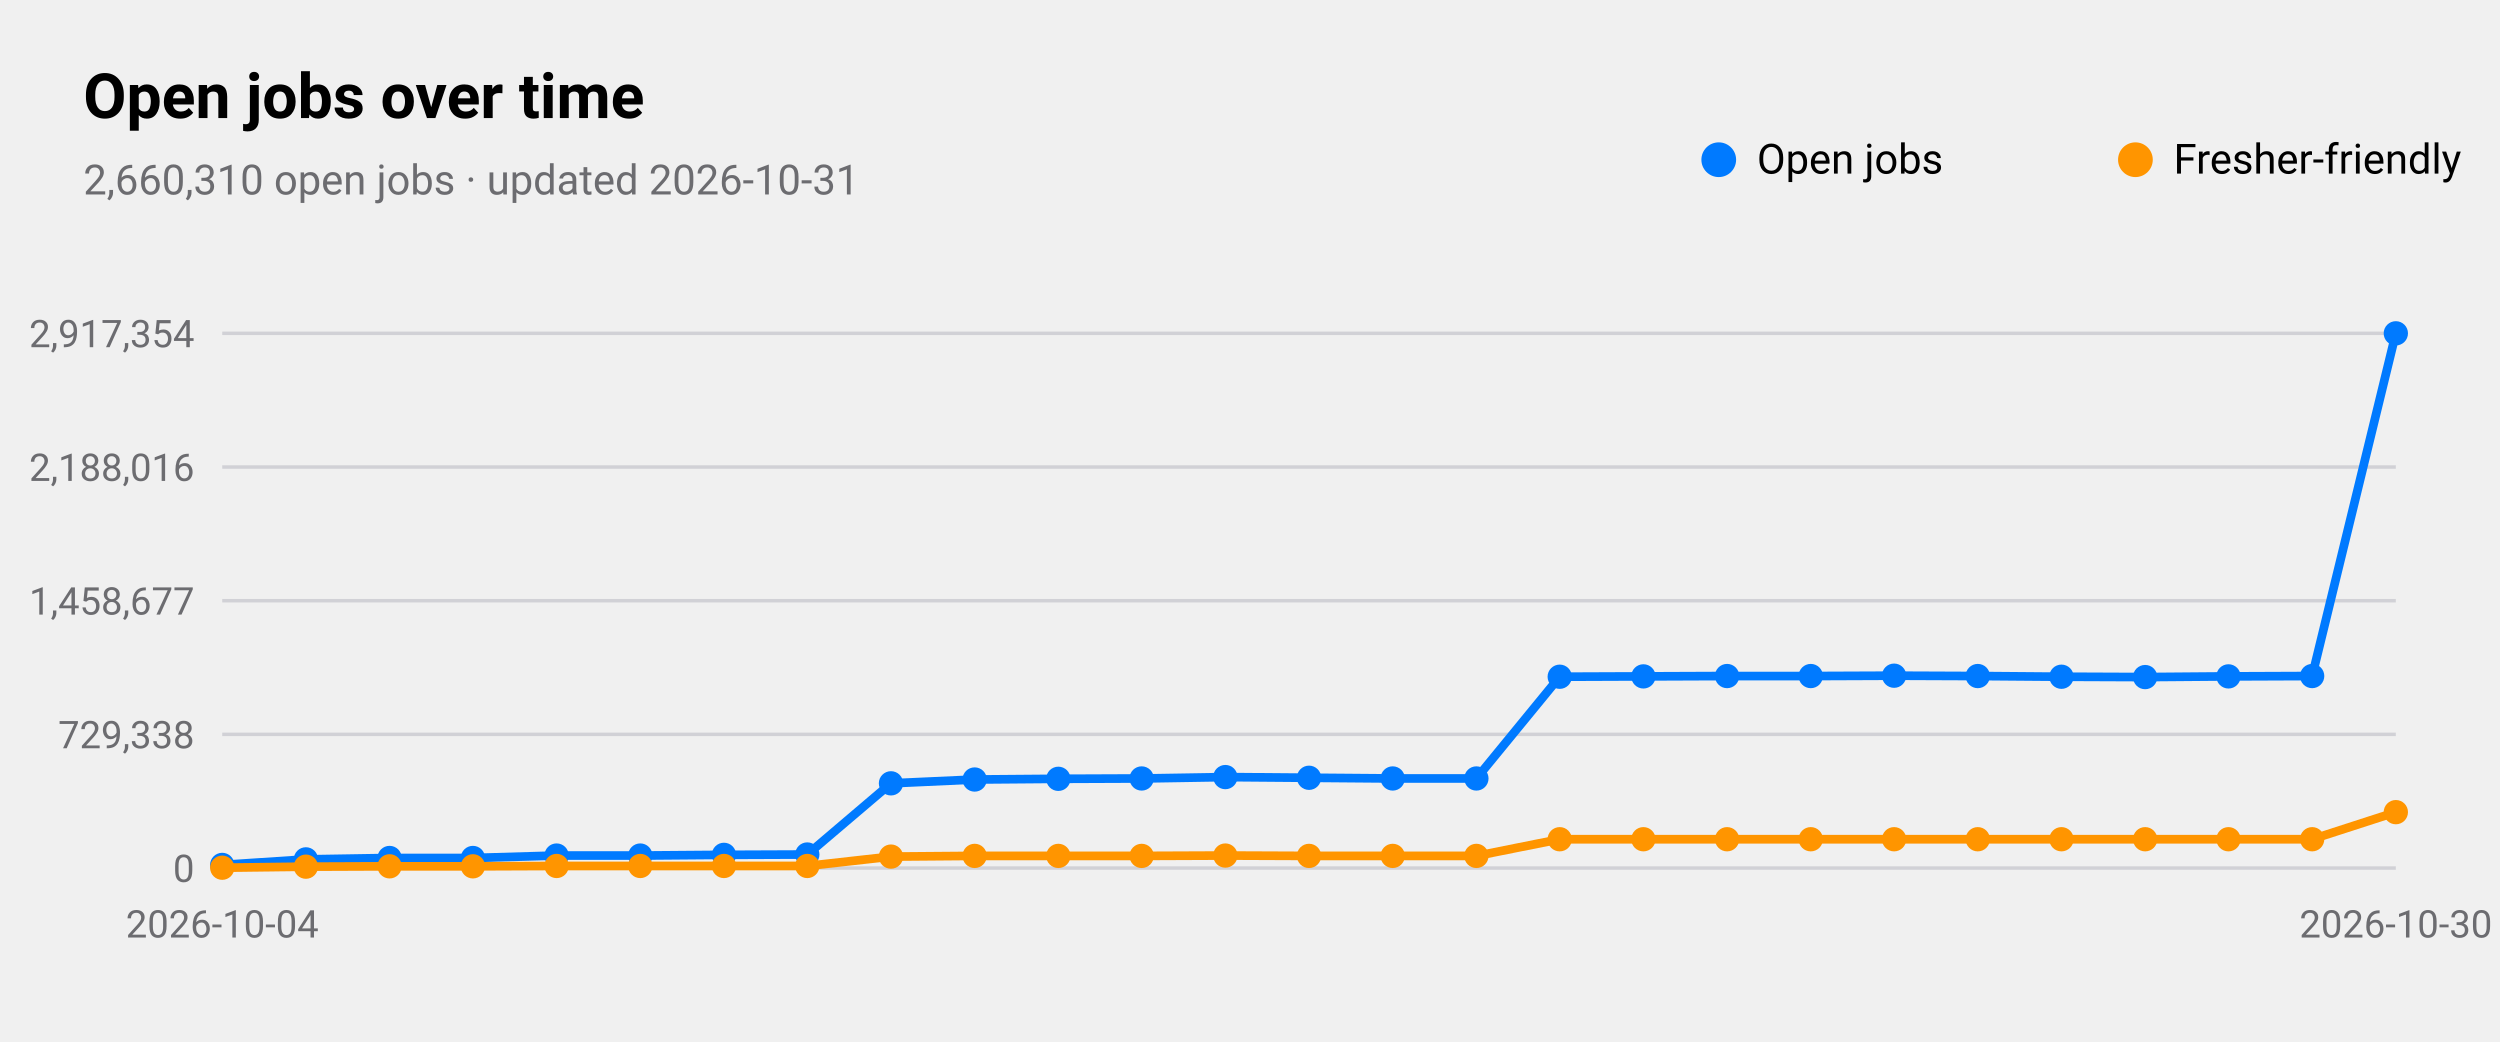
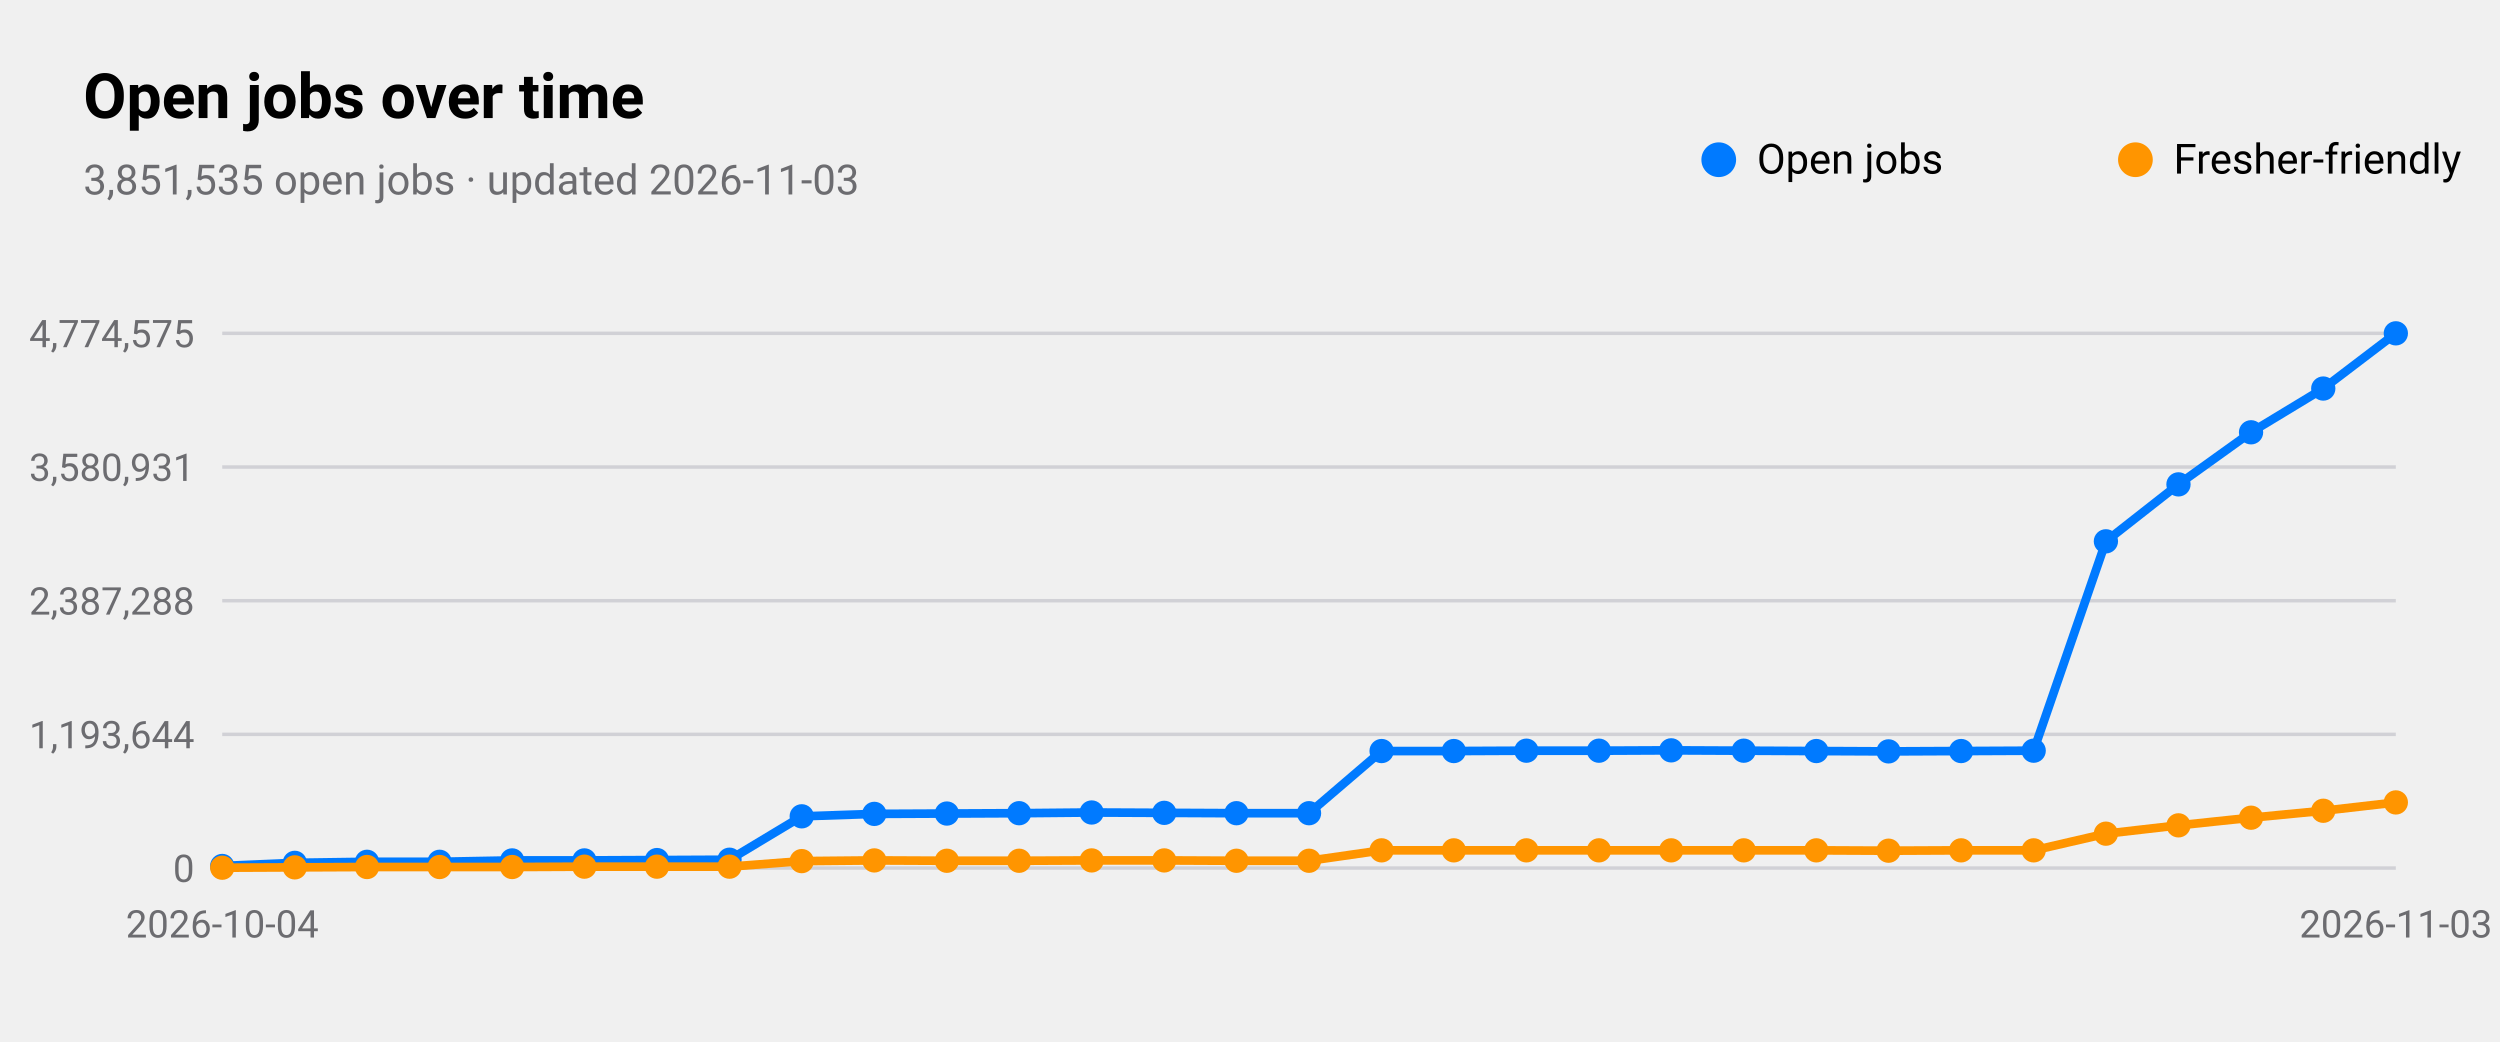
<svg xmlns="http://www.w3.org/2000/svg" viewBox="0 0 720 300" width="720" height="300" role="img" aria-label="Open jobs over time">
  <style>
text{font-family:-apple-system,BlinkMacSystemFont,"SF Pro Text","Helvetica Neue","Segoe UI",Roboto,sans-serif;fill:#000}
.sub,.val,.axis{fill:#6c6c70}.bar{fill:#007aff}.track{fill:#e5e5ea}.grid{stroke:#d1d1d6}
.l1{fill:none;stroke:#007aff;stroke-width:2.5}.d1{fill:#007aff}.l2{fill:none;stroke:#ff9500;stroke-width:2.5}.d2{fill:#ff9500}
.l3{fill:none;stroke:#34c759;stroke-width:2.5}.d3{fill:#34c759}.l4{fill:none;stroke:#af52de;stroke-width:2.5}.d4{fill:#af52de}
.l5{fill:none;stroke:#ff3b30;stroke-width:2.5}.d5{fill:#ff3b30}.l6{fill:none;stroke:#00b8d4;stroke-width:2.5}.d6{fill:#00b8d4}
@media(prefers-color-scheme:dark){text{fill:#fff}.sub,.val,.axis{fill:#98989d}.bar{fill:#0a84ff}.track{fill:#2c2c2e}.grid{stroke:#38383a}
.l1{stroke:#0a84ff}.d1{fill:#0a84ff}.l2{stroke:#ff9f0a}.d2{fill:#ff9f0a}
.l3{stroke:#30d158}.d3{fill:#30d158}.l4{stroke:#bf5af2}.d4{fill:#bf5af2}.l5{stroke:#ff453a}.d5{fill:#ff453a}.l6{stroke:#40cbe0}.d6{fill:#40cbe0}}
</style>
  <text x="24" y="34" font-size="18" font-weight="600">Open jobs over time</text>
-   <text class="sub" x="24" y="56" font-size="12">2,660,310 open jobs · updated 2026-10-31</text>
+   <text class="sub" x="24" y="56" font-size="12">3,851,535 open jobs · updated 2026-11-03</text>
  <line class="grid" x1="64" x2="690" y1="250.0" y2="250.0" />
  <text class="axis" x="56" y="254.0" font-size="11" text-anchor="end">0</text>
  <line class="grid" x1="64" x2="690" y1="211.5" y2="211.5" />
-   <text class="axis" x="56" y="215.5" font-size="11" text-anchor="end">729,338</text>
+   <text class="axis" x="56" y="215.5" font-size="11" text-anchor="end">1,193,644</text>
  <line class="grid" x1="64" x2="690" y1="173.0" y2="173.0" />
-   <text class="axis" x="56" y="177.0" font-size="11" text-anchor="end">1,458,677</text>
+   <text class="axis" x="56" y="177.0" font-size="11" text-anchor="end">2,387,288</text>
  <line class="grid" x1="64" x2="690" y1="134.5" y2="134.5" />
-   <text class="axis" x="56" y="138.5" font-size="11" text-anchor="end">2,188,016</text>
+   <text class="axis" x="56" y="138.5" font-size="11" text-anchor="end">3,580,931</text>
  <line class="grid" x1="64" x2="690" y1="96.0" y2="96.0" />
-   <text class="axis" x="56" y="100.0" font-size="11" text-anchor="end">2,917,354</text>
+   <text class="axis" x="56" y="100.0" font-size="11" text-anchor="end">4,774,575</text>
  <text class="axis" x="64.0" y="270" font-size="11" text-anchor="middle">2026-10-04</text>
-   <text class="axis" x="690.0" y="270" font-size="11" text-anchor="middle">2026-10-30</text>
-   <polyline class="l1" points="64.0,249.1 88.1,247.5 112.2,247.1 136.2,247.1 160.3,246.4 184.4,246.4 208.5,246.2 232.5,246.1 256.6,225.6 280.7,224.5 304.8,224.3 328.8,224.2 352.9,223.8 377.0,224.0 401.1,224.2 425.2,224.2 449.2,194.9 473.3,194.8 497.4,194.7 521.5,194.7 545.5,194.6 569.6,194.7 593.7,194.9 617.8,195.0 641.8,194.8 665.9,194.7 690.0,96.0" />
-   <circle class="d1" cx="64.0" cy="249.1" r="3.5" />
-   <circle class="d1" cx="88.1" cy="247.5" r="3.5" />
-   <circle class="d1" cx="112.2" cy="247.1" r="3.5" />
-   <circle class="d1" cx="136.2" cy="247.1" r="3.5" />
-   <circle class="d1" cx="160.3" cy="246.4" r="3.5" />
-   <circle class="d1" cx="184.4" cy="246.4" r="3.5" />
-   <circle class="d1" cx="208.5" cy="246.2" r="3.5" />
-   <circle class="d1" cx="232.5" cy="246.1" r="3.5" />
-   <circle class="d1" cx="256.6" cy="225.6" r="3.5" />
-   <circle class="d1" cx="280.7" cy="224.5" r="3.5" />
-   <circle class="d1" cx="304.8" cy="224.3" r="3.5" />
-   <circle class="d1" cx="328.8" cy="224.2" r="3.5" />
-   <circle class="d1" cx="352.9" cy="223.8" r="3.5" />
-   <circle class="d1" cx="377.0" cy="224.0" r="3.5" />
-   <circle class="d1" cx="401.1" cy="224.2" r="3.5" />
-   <circle class="d1" cx="425.2" cy="224.2" r="3.5" />
-   <circle class="d1" cx="449.2" cy="194.9" r="3.5" />
-   <circle class="d1" cx="473.3" cy="194.8" r="3.5" />
-   <circle class="d1" cx="497.4" cy="194.7" r="3.5" />
-   <circle class="d1" cx="521.5" cy="194.7" r="3.5" />
-   <circle class="d1" cx="545.5" cy="194.6" r="3.5" />
-   <circle class="d1" cx="569.6" cy="194.7" r="3.5" />
-   <circle class="d1" cx="593.7" cy="194.9" r="3.5" />
-   <circle class="d1" cx="617.8" cy="195.0" r="3.5" />
-   <circle class="d1" cx="641.8" cy="194.8" r="3.5" />
-   <circle class="d1" cx="665.9" cy="194.7" r="3.5" />
+   <text class="axis" x="690.0" y="270" font-size="11" text-anchor="middle">2026-11-03</text>
+   <polyline class="l1" points="64.0,249.4 84.9,248.5 105.7,248.2 126.6,248.2 147.5,247.8 168.3,247.8 189.2,247.7 210.1,247.6 230.9,235.1 251.8,234.4 272.7,234.3 293.5,234.2 314.4,234.0 335.3,234.1 356.1,234.2 377.0,234.2 397.9,216.3 418.7,216.3 439.6,216.2 460.5,216.2 481.3,216.1 502.2,216.2 523.1,216.3 543.9,216.4 564.8,216.3 585.7,216.2 606.5,155.9 627.4,139.5 648.3,124.5 669.1,111.9 690.0,96.0" />
+   <circle class="d1" cx="64.0" cy="249.4" r="3.5" />
+   <circle class="d1" cx="84.9" cy="248.5" r="3.5" />
+   <circle class="d1" cx="105.7" cy="248.2" r="3.5" />
+   <circle class="d1" cx="126.6" cy="248.2" r="3.5" />
+   <circle class="d1" cx="147.5" cy="247.8" r="3.5" />
+   <circle class="d1" cx="168.3" cy="247.8" r="3.5" />
+   <circle class="d1" cx="189.2" cy="247.7" r="3.5" />
+   <circle class="d1" cx="210.1" cy="247.6" r="3.5" />
+   <circle class="d1" cx="230.9" cy="235.1" r="3.5" />
+   <circle class="d1" cx="251.8" cy="234.4" r="3.5" />
+   <circle class="d1" cx="272.7" cy="234.3" r="3.5" />
+   <circle class="d1" cx="293.5" cy="234.2" r="3.5" />
+   <circle class="d1" cx="314.4" cy="234.0" r="3.5" />
+   <circle class="d1" cx="335.3" cy="234.1" r="3.5" />
+   <circle class="d1" cx="356.1" cy="234.2" r="3.5" />
+   <circle class="d1" cx="377.0" cy="234.2" r="3.5" />
+   <circle class="d1" cx="397.9" cy="216.3" r="3.5" />
+   <circle class="d1" cx="418.7" cy="216.3" r="3.5" />
+   <circle class="d1" cx="439.6" cy="216.2" r="3.5" />
+   <circle class="d1" cx="460.5" cy="216.2" r="3.5" />
+   <circle class="d1" cx="481.3" cy="216.1" r="3.5" />
+   <circle class="d1" cx="502.2" cy="216.2" r="3.5" />
+   <circle class="d1" cx="523.1" cy="216.3" r="3.5" />
+   <circle class="d1" cx="543.9" cy="216.4" r="3.5" />
+   <circle class="d1" cx="564.8" cy="216.3" r="3.5" />
+   <circle class="d1" cx="585.7" cy="216.2" r="3.5" />
+   <circle class="d1" cx="606.5" cy="155.9" r="3.5" />
+   <circle class="d1" cx="627.4" cy="139.5" r="3.5" />
+   <circle class="d1" cx="648.3" cy="124.5" r="3.5" />
+   <circle class="d1" cx="669.1" cy="111.9" r="3.5" />
  <circle class="d1" cx="690.0" cy="96.0" r="3.5" />
  <circle class="d1" cx="495" cy="46" r="5" />
  <text x="506" y="50" font-size="12">Open jobs</text>
-   <polyline class="l2" points="64.0,249.9 88.1,249.6 112.2,249.5 136.2,249.5 160.3,249.4 184.4,249.4 208.5,249.4 232.5,249.4 256.6,246.7 280.7,246.5 304.8,246.5 328.8,246.5 352.9,246.4 377.0,246.5 401.1,246.5 425.2,246.5 449.2,241.7 473.3,241.7 497.4,241.7 521.5,241.7 545.5,241.7 569.6,241.7 593.7,241.7 617.8,241.7 641.8,241.7 665.9,241.7 690.0,233.9" />
+   <polyline class="l2" points="64.0,249.9 84.9,249.8 105.7,249.7 126.6,249.7 147.5,249.7 168.3,249.6 189.2,249.6 210.1,249.6 230.9,248.0 251.8,247.8 272.7,247.9 293.5,247.9 314.4,247.8 335.3,247.8 356.1,247.9 377.0,247.9 397.9,244.9 418.7,244.9 439.6,244.9 460.5,244.9 481.3,244.9 502.2,244.9 523.1,244.9 543.9,245.0 564.8,244.9 585.7,244.9 606.5,240.1 627.4,237.7 648.3,235.5 669.1,233.5 690.0,231.1" />
  <circle class="d2" cx="64.0" cy="249.9" r="3.5" />
-   <circle class="d2" cx="88.1" cy="249.6" r="3.5" />
-   <circle class="d2" cx="112.2" cy="249.5" r="3.5" />
-   <circle class="d2" cx="136.2" cy="249.5" r="3.5" />
-   <circle class="d2" cx="160.3" cy="249.4" r="3.5" />
-   <circle class="d2" cx="184.4" cy="249.4" r="3.5" />
-   <circle class="d2" cx="208.5" cy="249.4" r="3.5" />
-   <circle class="d2" cx="232.5" cy="249.4" r="3.5" />
-   <circle class="d2" cx="256.6" cy="246.7" r="3.5" />
-   <circle class="d2" cx="280.7" cy="246.5" r="3.5" />
-   <circle class="d2" cx="304.8" cy="246.5" r="3.5" />
-   <circle class="d2" cx="328.8" cy="246.5" r="3.5" />
-   <circle class="d2" cx="352.9" cy="246.4" r="3.5" />
-   <circle class="d2" cx="377.0" cy="246.5" r="3.5" />
-   <circle class="d2" cx="401.1" cy="246.5" r="3.5" />
-   <circle class="d2" cx="425.2" cy="246.5" r="3.5" />
-   <circle class="d2" cx="449.2" cy="241.7" r="3.5" />
-   <circle class="d2" cx="473.3" cy="241.7" r="3.5" />
-   <circle class="d2" cx="497.4" cy="241.7" r="3.5" />
-   <circle class="d2" cx="521.5" cy="241.7" r="3.5" />
-   <circle class="d2" cx="545.5" cy="241.7" r="3.5" />
-   <circle class="d2" cx="569.6" cy="241.7" r="3.5" />
-   <circle class="d2" cx="593.7" cy="241.7" r="3.5" />
-   <circle class="d2" cx="617.8" cy="241.7" r="3.5" />
-   <circle class="d2" cx="641.8" cy="241.7" r="3.5" />
-   <circle class="d2" cx="665.9" cy="241.7" r="3.5" />
-   <circle class="d2" cx="690.0" cy="233.9" r="3.5" />
+   <circle class="d2" cx="84.9" cy="249.8" r="3.5" />
+   <circle class="d2" cx="105.7" cy="249.7" r="3.5" />
+   <circle class="d2" cx="126.6" cy="249.7" r="3.5" />
+   <circle class="d2" cx="147.5" cy="249.7" r="3.5" />
+   <circle class="d2" cx="168.3" cy="249.6" r="3.5" />
+   <circle class="d2" cx="189.2" cy="249.6" r="3.5" />
+   <circle class="d2" cx="210.1" cy="249.6" r="3.5" />
+   <circle class="d2" cx="230.9" cy="248.0" r="3.5" />
+   <circle class="d2" cx="251.8" cy="247.8" r="3.5" />
+   <circle class="d2" cx="272.7" cy="247.9" r="3.5" />
+   <circle class="d2" cx="293.5" cy="247.9" r="3.5" />
+   <circle class="d2" cx="314.4" cy="247.8" r="3.5" />
+   <circle class="d2" cx="335.3" cy="247.8" r="3.5" />
+   <circle class="d2" cx="356.1" cy="247.9" r="3.5" />
+   <circle class="d2" cx="377.0" cy="247.9" r="3.5" />
+   <circle class="d2" cx="397.9" cy="244.9" r="3.5" />
+   <circle class="d2" cx="418.7" cy="244.9" r="3.5" />
+   <circle class="d2" cx="439.6" cy="244.9" r="3.5" />
+   <circle class="d2" cx="460.5" cy="244.9" r="3.5" />
+   <circle class="d2" cx="481.3" cy="244.9" r="3.5" />
+   <circle class="d2" cx="502.2" cy="244.9" r="3.5" />
+   <circle class="d2" cx="523.1" cy="244.9" r="3.5" />
+   <circle class="d2" cx="543.9" cy="245.0" r="3.5" />
+   <circle class="d2" cx="564.8" cy="244.9" r="3.5" />
+   <circle class="d2" cx="585.7" cy="244.9" r="3.5" />
+   <circle class="d2" cx="606.5" cy="240.1" r="3.5" />
+   <circle class="d2" cx="627.4" cy="237.7" r="3.5" />
+   <circle class="d2" cx="648.3" cy="235.5" r="3.5" />
+   <circle class="d2" cx="669.1" cy="233.5" r="3.5" />
+   <circle class="d2" cx="690.0" cy="231.1" r="3.5" />
  <circle class="d2" cx="615" cy="46" r="5" />
  <text x="626" y="50" font-size="12">Fresher-friendly</text>
</svg>
